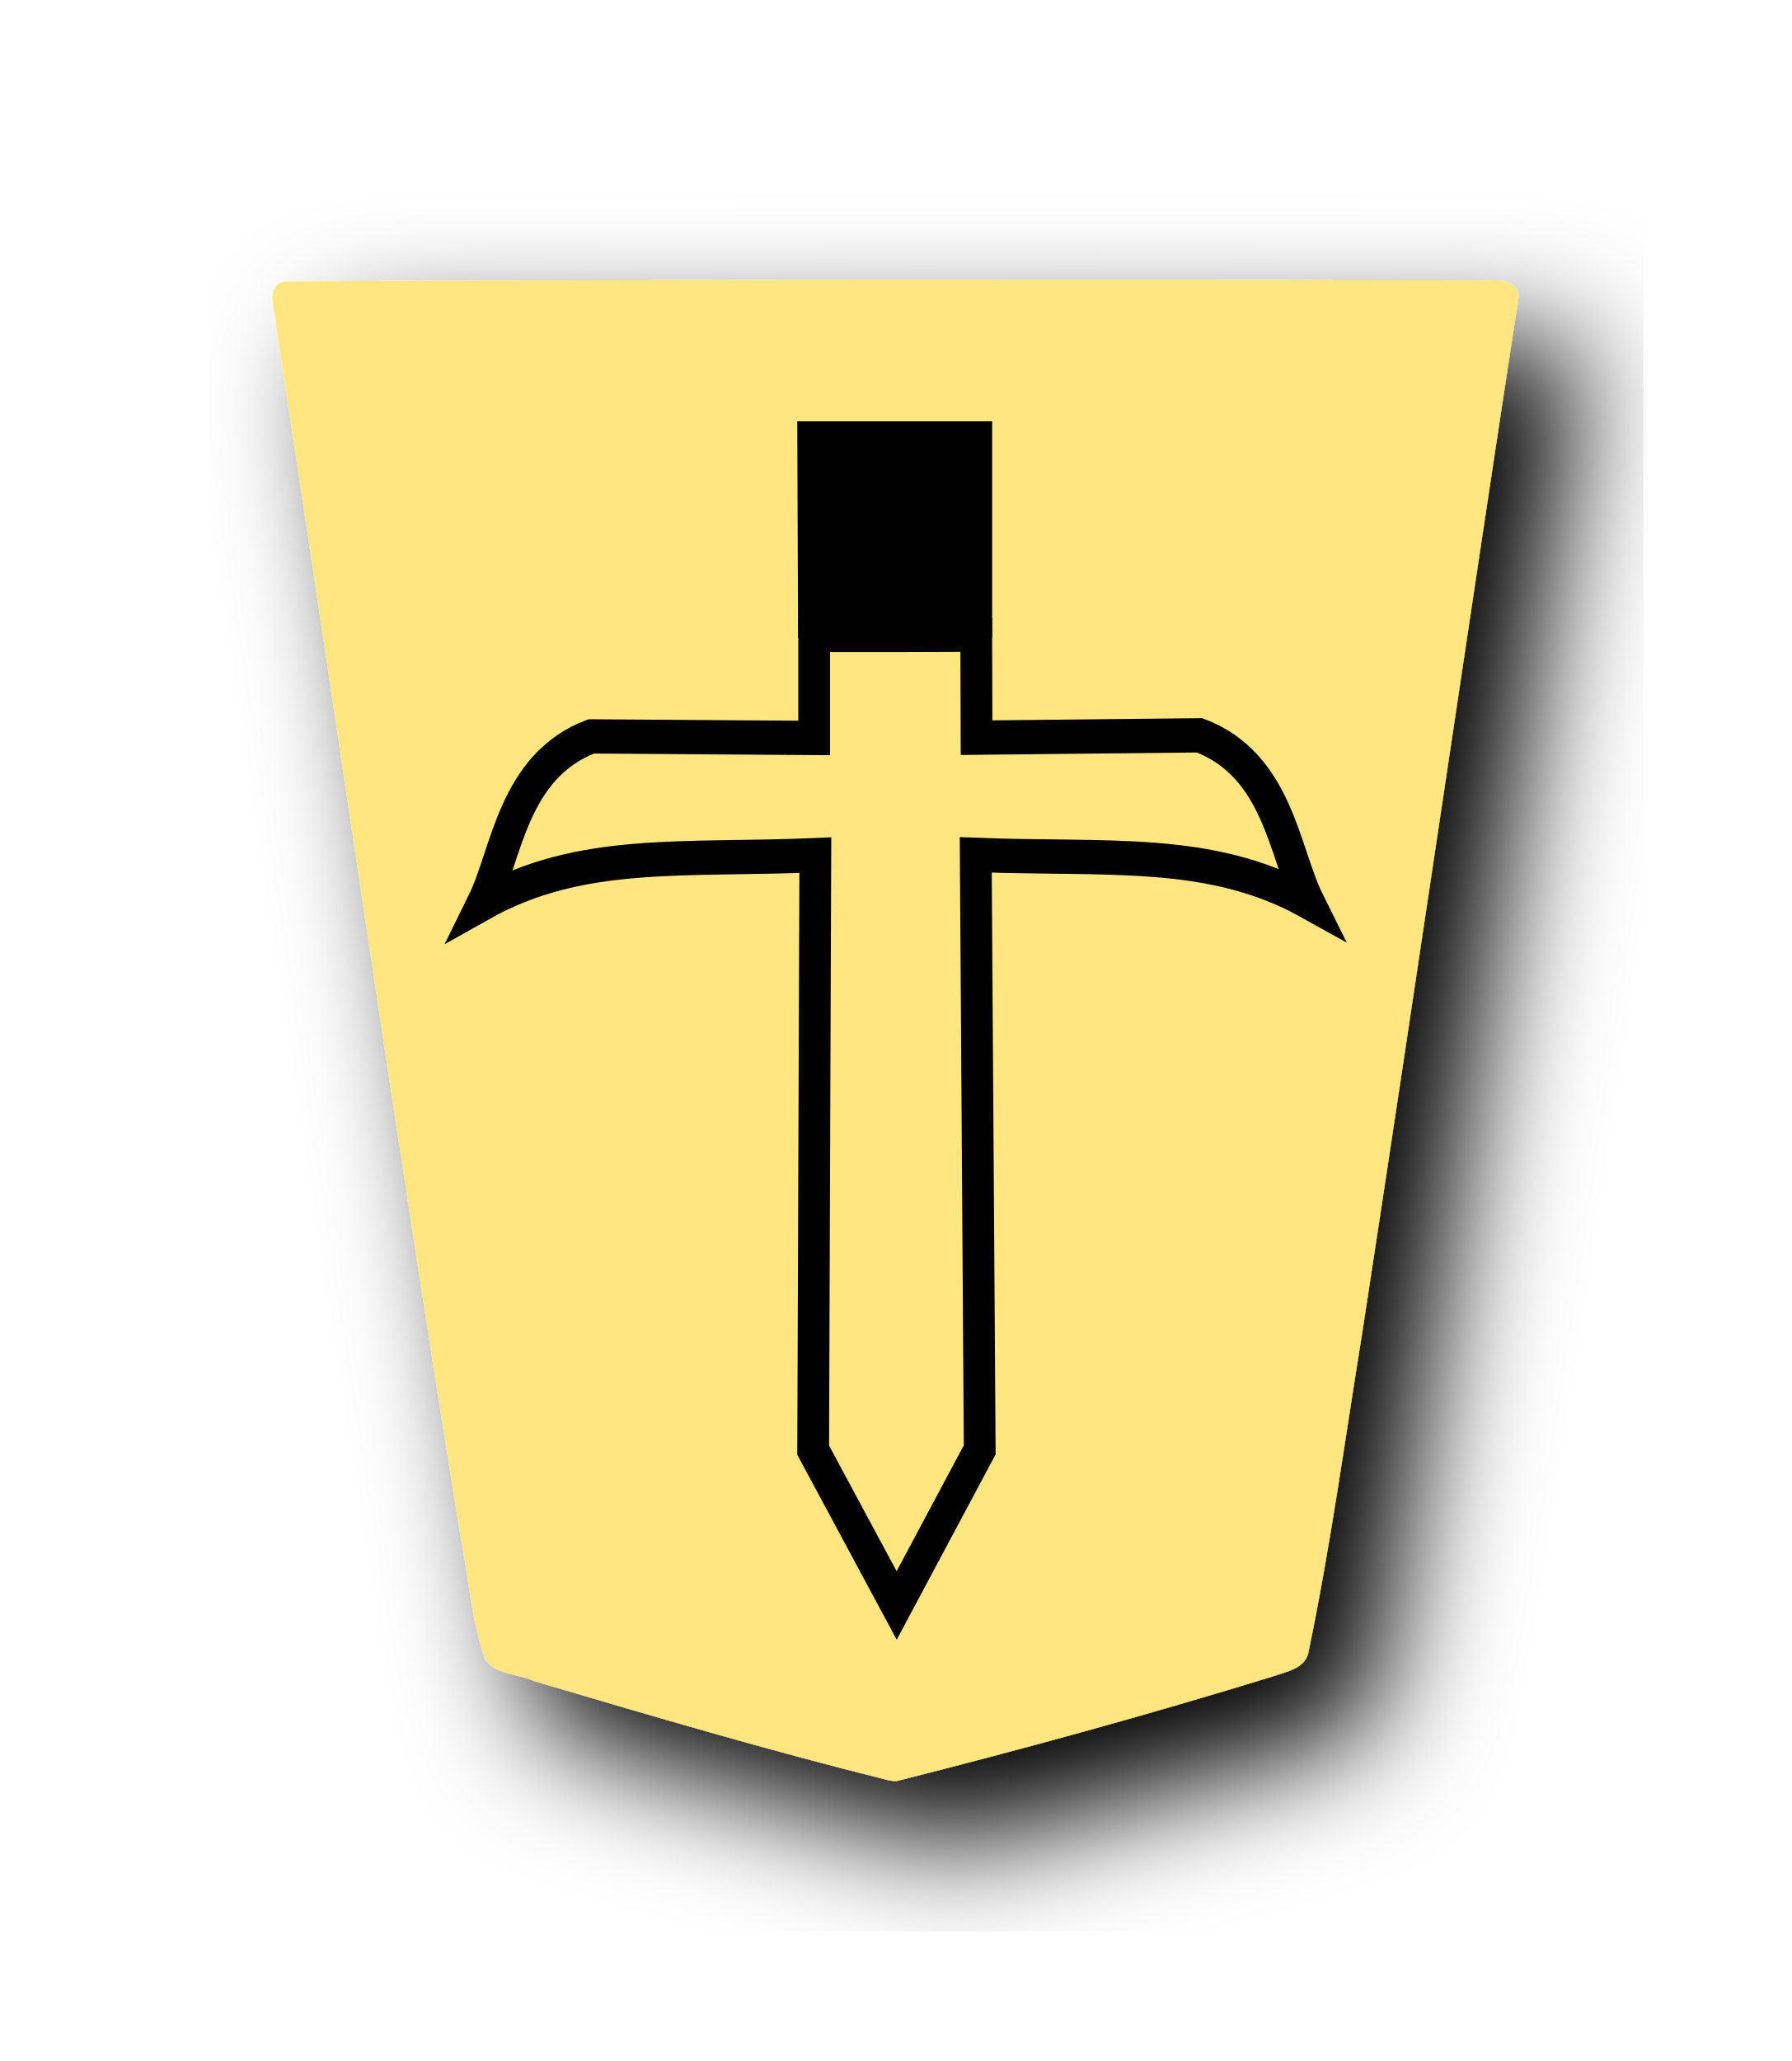
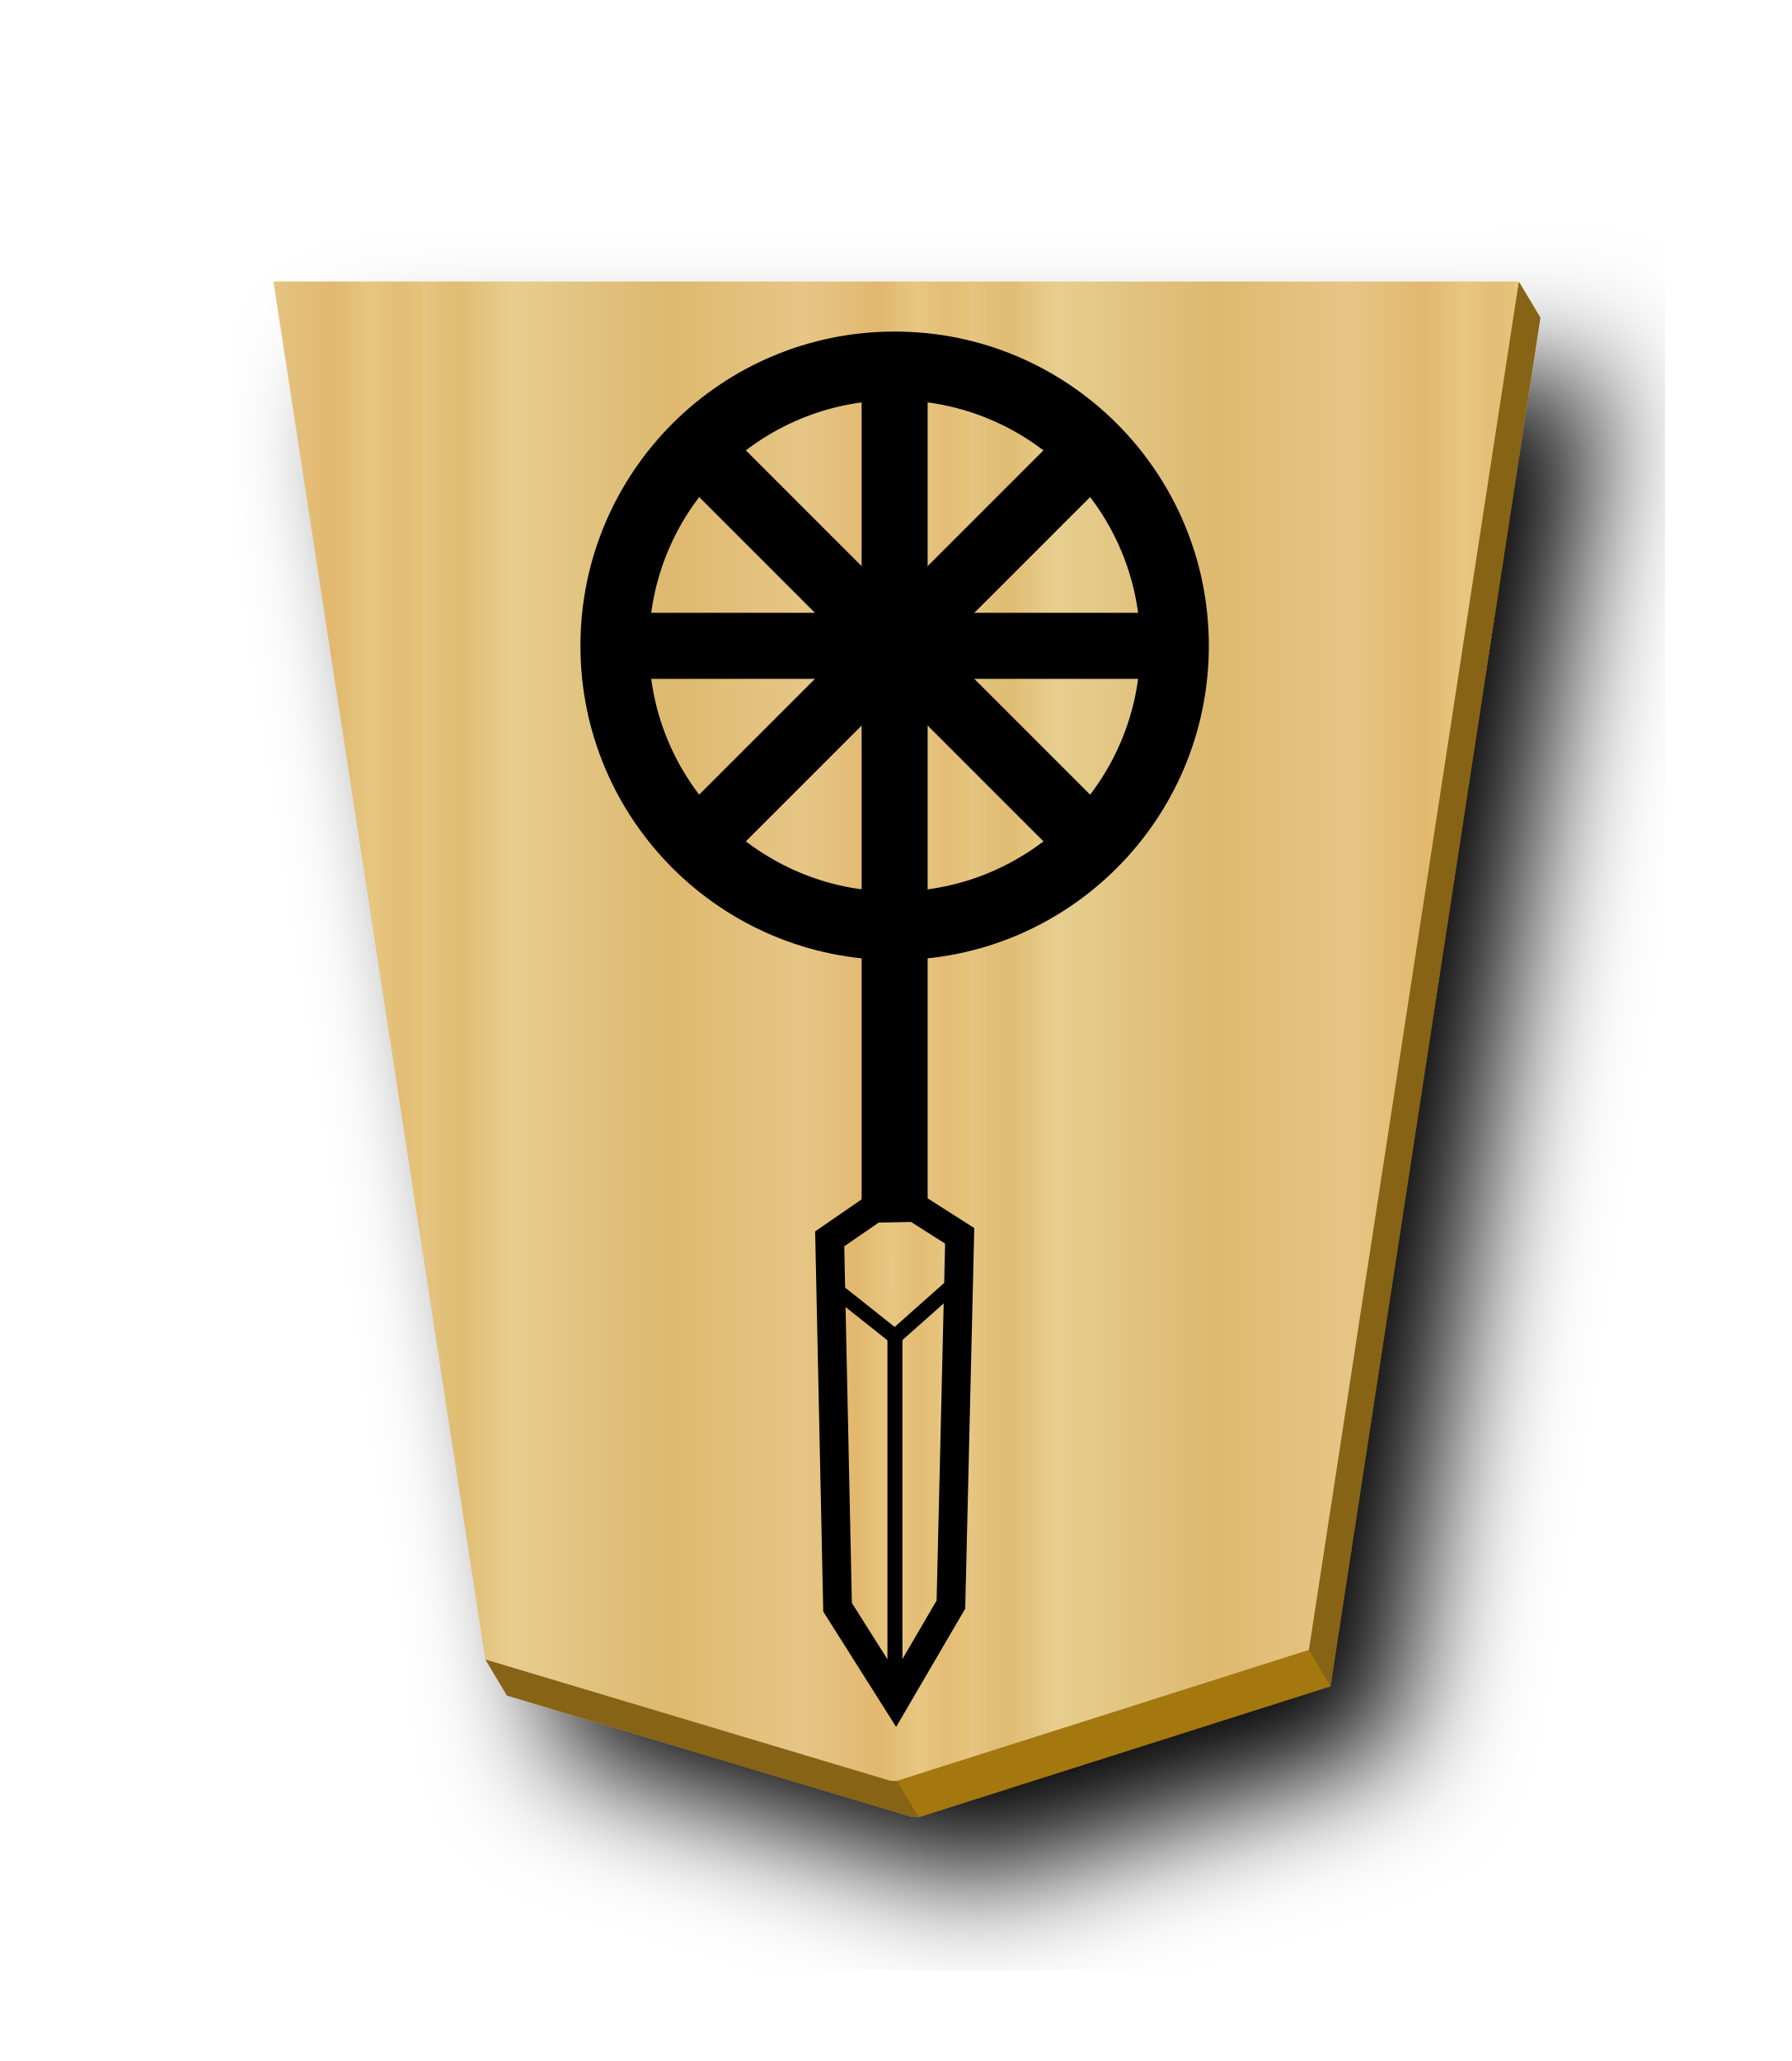
- <svg xmlns="http://www.w3.org/2000/svg" width="52.157" height="60" version="1.1" id="svg1717">
+ <svg xmlns="http://www.w3.org/2000/svg" xmlns:xlink="http://www.w3.org/1999/xlink" width="52.157" height="60" version="1.1" id="svg1717">
  <defs id="defs1721">
    <filter style="color-interpolation-filters:sRGB" id="filter1552">
      <feFlood flood-opacity="0.498" flood-color="rgb(0,0,0)" result="flood" id="feFlood1542" />
      <feComposite in="flood" in2="SourceGraphic" operator="in" result="composite1" id="feComposite1544" />
      <feGaussianBlur in="composite1" stdDeviation="2.5" result="blur" id="feGaussianBlur1546" />
      <feOffset dx="4.57967e-15" dy="4.41314e-15" result="offset" id="feOffset1548" />
      <feComposite in="SourceGraphic" in2="offset" operator="over" result="composite2" id="feComposite1550" />
    </filter>
    <filter style="color-interpolation-filters:sRGB" id="filter1540">
      <feFlood flood-opacity="0.498" flood-color="rgb(0,0,0)" result="flood" id="feFlood1530" />
      <feComposite in="flood" in2="SourceGraphic" operator="in" result="composite1" id="feComposite1532" />
      <feGaussianBlur in="composite1" stdDeviation="2.5" result="blur" id="feGaussianBlur1534" />
      <feOffset dx="4.57967e-15" dy="4.41314e-15" result="offset" id="feOffset1536" />
      <feComposite in="SourceGraphic" in2="offset" operator="over" result="composite2" id="feComposite1538" />
    </filter>
    <filter id="drop-shadow-9">
      <feGaussianBlur in="SourceAlpha" result="blur" stdDeviation="2" id="feGaussianBlur5056" />
      <feOffset result="offsetBlur" dx="2" dy="2" id="feOffset5058" />
      <feBlend in="SourceGraphic" in2="offsetBlur" mode="normal" id="feBlend5060" />
    </filter>
    <filter id="drop-shadow-2">
      <feGaussianBlur in="SourceAlpha" result="blur" stdDeviation="2" id="feGaussianBlur6807" />
      <feOffset result="offsetBlur" dx="2" dy="2" id="feOffset6809" />
      <feBlend in="SourceGraphic" in2="offsetBlur" mode="normal" id="feBlend6811" />
    </filter>
    <filter id="drop-shadow-2-8">
      <feGaussianBlur in="SourceAlpha" result="blur" stdDeviation="2" id="feGaussianBlur6807-2" />
      <feOffset result="offsetBlur" dx="2" dy="2" id="feOffset6809-8" />
      <feBlend in="SourceGraphic" in2="offsetBlur" mode="normal" id="feBlend6811-0" />
    </filter>
    <filter id="drop-shadow-6">
      <feGaussianBlur in="SourceAlpha" result="blur" stdDeviation="2" id="feGaussianBlur5056-9" />
      <feOffset result="offsetBlur" dx="2" dy="2" id="feOffset5058-0" />
      <feBlend in="SourceGraphic" in2="offsetBlur" mode="normal" id="feBlend5060-9" />
    </filter>
    <filter id="drop-shadow-27">
      <feGaussianBlur in="SourceAlpha" result="blur" stdDeviation="2" id="feGaussianBlur5056-5" />
      <feOffset result="offsetBlur" dx="2" dy="2" id="feOffset5058-6" />
      <feBlend in="SourceGraphic" in2="offsetBlur" mode="normal" id="feBlend5060-96" />
    </filter>
    <filter id="drop-shadow-2-88">
      <feGaussianBlur in="SourceAlpha" result="blur" stdDeviation="2" id="feGaussianBlur6807-1" />
      <feOffset result="offsetBlur" dx="2" dy="2" id="feOffset6809-5" />
      <feBlend in="SourceGraphic" in2="offsetBlur" mode="normal" id="feBlend6811-7" />
    </filter>
    <filter id="drop-shadow-2-6">
      <feGaussianBlur in="SourceAlpha" result="blur" stdDeviation="2" id="feGaussianBlur6807-4" />
      <feOffset result="offsetBlur" dx="2" dy="2" id="feOffset6809-6" />
      <feBlend in="SourceGraphic" in2="offsetBlur" mode="normal" id="feBlend6811-8" />
    </filter>
    <filter id="drop-shadow-62">
      <feGaussianBlur in="SourceAlpha" result="blur" stdDeviation="2" id="feGaussianBlur5056-7" />
      <feOffset result="offsetBlur" dx="2" dy="2" id="feOffset5058-9" />
      <feBlend in="SourceGraphic" in2="offsetBlur" mode="normal" id="feBlend5060-1" />
    </filter>
    <filter id="drop-shadow-1">
      <feGaussianBlur in="SourceAlpha" result="blur" stdDeviation="2" id="feGaussianBlur5056-0" />
      <feOffset result="offsetBlur" dx="2" dy="2" id="feOffset5058-7" />
      <feBlend in="SourceGraphic" in2="offsetBlur" mode="normal" id="feBlend5060-4" />
    </filter>
    <filter id="drop-shadow-2-67">
      <feGaussianBlur in="SourceAlpha" result="blur" stdDeviation="2" id="feGaussianBlur6807-7" />
      <feOffset result="offsetBlur" dx="2" dy="2" id="feOffset6809-4" />
      <feBlend in="SourceGraphic" in2="offsetBlur" mode="normal" id="feBlend6811-74" />
    </filter>
    <filter id="drop-shadow-2-86">
      <feGaussianBlur in="SourceAlpha" result="blur" stdDeviation="2" id="feGaussianBlur6807-6" />
      <feOffset result="offsetBlur" dx="2" dy="2" id="feOffset6809-9" />
      <feBlend in="SourceGraphic" in2="offsetBlur" mode="normal" id="feBlend6811-1" />
    </filter>
    <filter id="drop-shadow-22">
      <feGaussianBlur in="SourceAlpha" result="blur" stdDeviation="2" id="feGaussianBlur5056-0-5" />
      <feOffset result="offsetBlur" dx="2" dy="2" id="feOffset5058-0-0" />
      <feBlend in="SourceGraphic" in2="offsetBlur" mode="normal" id="feBlend5060-0" />
    </filter>
    <filter id="drop-shadow-2-8-6">
      <feGaussianBlur in="SourceAlpha" result="blur" stdDeviation="2" id="feGaussianBlur6807-40" />
      <feOffset result="offsetBlur" dx="2" dy="2" id="feOffset6809-4-3" />
      <feBlend in="SourceGraphic" in2="offsetBlur" mode="normal" id="feBlend6811-3" />
    </filter>
    <filter id="drop-shadow-5">
      <feGaussianBlur in="SourceAlpha" result="blur" stdDeviation="2" id="feGaussianBlur5056-6" />
      <feOffset result="offsetBlur" dx="2" dy="2" id="feOffset5058-2" />
      <feBlend in="SourceGraphic" in2="offsetBlur" mode="normal" id="feBlend5060-8" />
    </filter>
    <filter id="drop-shadow-5-9">
      <feGaussianBlur in="SourceAlpha" result="blur" stdDeviation="2" id="feGaussianBlur5056-6-0" />
      <feOffset result="offsetBlur" dx="2" dy="2" id="feOffset5058-2-0" />
      <feBlend in="SourceGraphic" in2="offsetBlur" mode="normal" id="feBlend5060-8-3" />
    </filter>
    <filter id="drop-shadow-2-84">
      <feGaussianBlur in="SourceAlpha" result="blur" stdDeviation="2" id="feGaussianBlur6807-9" />
      <feOffset result="offsetBlur" dx="2" dy="2" id="feOffset6809-5-9" />
      <feBlend in="SourceGraphic" in2="offsetBlur" mode="normal" id="feBlend6811-1-9" />
    </filter>
    <filter id="drop-shadow-2-84-4">
      <feGaussianBlur in="SourceAlpha" result="blur" stdDeviation="2" id="feGaussianBlur6807-9-5" />
      <feOffset result="offsetBlur" dx="2" dy="2" id="feOffset6809-5-7" />
      <feBlend in="SourceGraphic" in2="offsetBlur" mode="normal" id="feBlend6811-1-1" />
    </filter>
    <filter id="drop-shadow-5-1">
      <feGaussianBlur in="SourceAlpha" result="blur" stdDeviation="2" id="feGaussianBlur5056-6-9" />
      <feOffset result="offsetBlur" dx="2" dy="2" id="feOffset5058-2-6" />
      <feBlend in="SourceGraphic" in2="offsetBlur" mode="normal" id="feBlend5060-8-9" />
    </filter>
    <filter id="drop-shadow-5-1-3">
      <feGaussianBlur in="SourceAlpha" result="blur" stdDeviation="2" id="feGaussianBlur5056-6-9-6" />
      <feOffset result="offsetBlur" dx="2" dy="2" id="feOffset5058-2-6-1" />
      <feBlend in="SourceGraphic" in2="offsetBlur" mode="normal" id="feBlend5060-8-9-7" />
    </filter>
    <filter id="drop-shadow-2-84-1">
      <feGaussianBlur in="SourceAlpha" result="blur" stdDeviation="2" id="feGaussianBlur6807-9-0" />
      <feOffset result="offsetBlur" dx="2" dy="2" id="feOffset6809-5-3" />
      <feBlend in="SourceGraphic" in2="offsetBlur" mode="normal" id="feBlend6811-1-0" />
    </filter>
+     <filter id="drop-shadow-5-1-1">
+       <feGaussianBlur in="SourceAlpha" result="blur" stdDeviation="2" id="feGaussianBlur5056-6-9-2" />
+       <feOffset result="offsetBlur" dx="2" dy="2" id="feOffset5058-2-6-6" />
+       <feBlend in="SourceGraphic" in2="offsetBlur" mode="normal" id="feBlend5060-8-9-3" />
+     </filter>
+     <linearGradient id="linearGradient12530">
+       <stop style="stop-color:#dfb459;stop-opacity:1" offset="0" id="stop12526" />
+       <stop id="stop16843" offset="0.042" style="stop-color:#dead54;stop-opacity:1" />
+       <stop id="stop12556" offset="0.093" style="stop-color:#e1b85f;stop-opacity:1" />
+       <stop id="stop12532" offset="0.165" style="stop-color:#dba84d;stop-opacity:1" />
+       <stop style="stop-color:#dfb765;stop-opacity:1" offset="0.305" id="stop12564" />
+       <stop style="stop-color:#d8a94e;stop-opacity:1" offset="0.539" id="stop12558" />
+       <stop id="stop12562" offset="0.586" style="stop-color:#d5ab53;stop-opacity:1" />
+       <stop style="stop-color:#e0bf6e;stop-opacity:1" offset="0.84" id="stop12534" />
+       <stop id="stop16845" offset="0.924" style="stop-color:#daae52;stop-opacity:1" />
+       <stop id="stop12560" offset="0.962" style="stop-color:#d9af57;stop-opacity:1" />
+       <stop style="stop-color:#e1b663;stop-opacity:1" offset="1" id="stop12528" />
+     </linearGradient>
+     <filter id="drop-shadow-5-1-31">
+       <feGaussianBlur in="SourceAlpha" result="blur" stdDeviation="2" id="feGaussianBlur5056-6-9-4" />
+       <feOffset result="offsetBlur" dx="2" dy="2" id="feOffset5058-2-6-5" />
+       <feBlend in="SourceGraphic" in2="offsetBlur" mode="normal" id="feBlend5060-8-9-8" />
+     </filter>
+     <linearGradient xlink:href="#linearGradient12530" id="linearGradient2488" x1="104.094" y1="54.226" x2="152.758" y2="54.226" gradientUnits="userSpaceOnUse" />
+     <linearGradient xlink:href="#linearGradient11760" id="linearGradient2492" gradientUnits="userSpaceOnUse" x1="-57.446" y1="-2.331" x2="-39.653" y2="-2.331" spreadMethod="repeat" />
+     <filter id="drop-shadow-5-1-6">
+       <feGaussianBlur in="SourceAlpha" result="blur" stdDeviation="2" id="feGaussianBlur5056-6-9-0" />
+       <feOffset result="offsetBlur" dx="2" dy="2" id="feOffset5058-2-6-2" />
+       <feBlend in="SourceGraphic" in2="offsetBlur" mode="normal" id="feBlend5060-8-9-1" />
+     </filter>
+     <linearGradient xlink:href="#linearGradient11760" id="linearGradient68138" x1="214.813" y1="1248.905" x2="366.351" y2="1248.905" gradientUnits="userSpaceOnUse" spreadMethod="repeat" />
+     <filter id="drop-shadow-5-1-61">
+       <feGaussianBlur in="SourceAlpha" result="blur" stdDeviation="2" id="feGaussianBlur5056-6-9-5" />
+       <feOffset result="offsetBlur" dx="2" dy="2" id="feOffset5058-2-6-53" />
+       <feBlend in="SourceGraphic" in2="offsetBlur" mode="normal" id="feBlend5060-8-9-9" />
+     </filter>
+     <filter id="drop-shadow-2-84-1-4">
+       <feGaussianBlur in="SourceAlpha" result="blur" stdDeviation="2" id="feGaussianBlur6807-9-0-2" />
+       <feOffset result="offsetBlur" dx="2" dy="2" id="feOffset6809-5-3-5" />
+       <feBlend in="SourceGraphic" in2="offsetBlur" mode="normal" id="feBlend6811-1-0-4" />
+     </filter>
+     <linearGradient id="linearGradient11760">
+       <stop id="stop11738" offset="0" style="stop-color:#e5c37b;stop-opacity:1" />
+       <stop style="stop-color:#e4bd76;stop-opacity:1" offset="0.042" id="stop11740" />
+       <stop style="stop-color:#e7c781;stop-opacity:1" offset="0.093" id="stop11742" />
+       <stop style="stop-color:#e2b86e;stop-opacity:1" offset="0.165" id="stop11744" />
+       <stop id="stop11746" offset="0.305" style="stop-color:#e6c686;stop-opacity:1" />
+       <stop id="stop11748" offset="0.539" style="stop-color:#dfb96f;stop-opacity:1" />
+       <stop style="stop-color:#ddbb73;stop-opacity:1" offset="0.586" id="stop11750" />
+       <stop id="stop11752" offset="0.84" style="stop-color:#e7ce8f;stop-opacity:1" />
+       <stop style="stop-color:#e1bd73;stop-opacity:1" offset="0.924" id="stop11754" />
+       <stop style="stop-color:#e0bf78;stop-opacity:1" offset="0.962" id="stop11756" />
+       <stop id="stop11758" offset="1" style="stop-color:#e7c685;stop-opacity:1" />
+     </linearGradient>
  </defs>
  <filter id="drop-shadow">
    <feGaussianBlur in="SourceAlpha" result="blur" stdDeviation="2" id="feGaussianBlur1692" />
    <feOffset result="offsetBlur" dx="2" dy="2" id="feOffset1694" />
    <feBlend in="SourceGraphic" in2="offsetBlur" mode="normal" id="feBlend1696" />
  </filter>
  <g style="display:inline" id="g8422" transform="translate(-275.8711,-153.1411)">
-     <g id="g6832-4-7" transform="matrix(0.8941828,0,0,0.8941828,187.1271,134.674)" style="display:inline;filter:url(#drop-shadow-2-84-1);fill:#ffe680">
-       <g id="g6830-3-9" transform="rotate(180,45.5785,23.8125)" style="fill:#ffe680">
-         <path id="path6814-84-3" d="m -37.299,-31.01 c -4.096,1.034 -8.171,2.152 -12.208,3.395 -0.467,0.163 -1.13,0.263 -1.201,0.865 -0.709,3.416 -1.178,6.885 -1.737,10.331 -1.73,11.255 -3.378,22.528 -5.1,33.78 0.155,0.682 1.013,0.424 1.51,0.48 12.894,0.025 25.788,0.03 38.68,-0.033 0.672,-0.156 0.28,-0.952 0.279,-1.409 -2.011,-13.12 -3.876,-26.263 -5.998,-39.366 -0.277,-1.356 -0.348,-2.782 -0.816,-4.087 -0.347,-0.497 -1.073,-0.468 -1.588,-0.704 -3.832,-1.137 -7.673,-2.267 -11.55,-3.231 -0.09,-0.017 -0.18,-0.032 -0.271,-0.021 z" style="fill:#ffe680" />
+     <g style="display:inline;fill:#654b13;fill-opacity:1;filter:url(#drop-shadow-2-84-1)" transform="matrix(0.8941828,0,0,0.8941828,187.9361,136.0223)" id="g2498">
+       <g style="fill:#654b13;fill-opacity:1" transform="rotate(180,45.5785,23.8125)" id="g2496">
+         <path style="fill:#876419;fill-opacity:1;stroke-width:0.894" d="M 44.223 8.195 L 44.012 9.248 L 8.59 9.248 L 14.613 48.424 L 14.129 48.309 L 14.758 49.363 L 26.506 52.881 C 26.589 52.904 26.678 52.895 26.748 52.9 L 38.738 49.09 L 44.852 9.248 L 44.223 8.195 z " transform="matrix(-1.11834,0,0,-1.11834,-7.184226,28.48035)" id="path2494" />
      </g>
    </g>
-     <g style="display:inline;fill:none;stroke-width:1.3;stroke-miterlimit:4;stroke-dasharray:none" transform="matrix(0.7388505,0,0,-0.7388505,-37.28125,241.8438)" id="g13503">
-       <path style="fill:none;stroke:#000000;stroke-width:4.653;stroke-linecap:butt;stroke-linejoin:miter;stroke-miterlimit:4;stroke-dasharray:none;stroke-opacity:1" d="m 645.089,84.101 -12.234,21.09 0.316,80.787 c -19.284,-0.766 -34.386,0.916 -48.747,-6.563 3.564,6.708 4.409,18.63 15.91,22.692 l 32.667,-0.213 v 13.975 h 11.874 l 11.874,0.039 0.045,-13.975 32.667,0.319 c 11.514,-4.025 12.398,-15.944 15.984,-22.641 -14.386,7.432 -29.482,5.701 -48.768,6.405 l 0.579,-80.785 z" id="path13499" transform="matrix(0.268966,0,0,0.2901787,285.6656,32.39272)" />
-       <path style="fill:#000000;stroke:#000000;stroke-width:1.3;stroke-linecap:butt;stroke-linejoin:miter;stroke-miterlimit:4;stroke-dasharray:none;stroke-opacity:1" d="m 455.935,95.564 -0.027,7.241 6.377,1e-5 v -7.218 z" id="path13501" />
+     <g id="g6832-4-7" transform="matrix(0.8941828,0,0,0.8941828,187.1271,134.674)" style="display:inline;fill-opacity:1;fill:url(#linearGradient2488)">
+       <g id="g6830-3-9" transform="rotate(180,45.5785,23.8125)" style="fill-opacity:1;fill:url(#linearGradient2488);">
+         <path id="path6814-84-3" d="m -37.299,-31.01 -13.409,4.26 -6.837,44.558 40.553,5e-6 -6.898,-44.862 -13.138,-3.935 c -0.093,-0.026 -0.193,-0.015 -0.271,-0.021 z" style="fill:url(#linearGradient2492);fill-opacity:1.0" />
+       </g>
+     </g>
+     <path style="fill:#a5780f;stroke:none;stroke-width:1px;stroke-linecap:butt;stroke-linejoin:miter;stroke-opacity:1;fill-opacity:1" d="m 301.991,204.988 0.629,1.053 11.99,-3.811 -0.629,-1.052 z" id="path2523" />
+     <g id="g12498" transform="matrix(-1.088573,0,0,-1.088573,330.3079,214.8816)">
+       <g transform="translate(-0.5084747,-2.894278)" id="g2231">
+         <g id="g4641-21" style="display:inline;opacity:1;stroke:#000000;stroke-width:4.938;stroke-miterlimit:4;stroke-dasharray:none;stroke-opacity:1" transform="matrix(0.08856987,0,0,0.08856987,-7.037571,-90.04792)">
+           <g id="g4612-8" style="stroke:#000000;stroke-width:4.938;stroke-miterlimit:4;stroke-dasharray:none;stroke-opacity:1">
+             <path style="fill:#000000;stroke:#000000;stroke-width:4.938;stroke-linecap:butt;stroke-linejoin:miter;stroke-miterlimit:4;stroke-dasharray:none;stroke-opacity:1" d="m 372.139,1585.471 v -265.45 h 15 v 265.45 z" id="path3087-3" />
+           </g>
+           <g id="g4620-4" style="stroke:#000000;stroke-width:4.938;stroke-miterlimit:4;stroke-dasharray:none;stroke-opacity:1">
+             <g id="g2267">
+               <path id="path3091-4" d="m 373.444,1325.142 -13.451,-8.571 2.652,-111.341 16.687,-28.568 17.542,27.755 2.373,111.247 -13.382,9.223 z" style="display:inline;opacity:1;fill:url(#linearGradient68138);fill-opacity:1.0;stroke:#000000;stroke-width:8.694;stroke-linecap:butt;stroke-linejoin:miter;stroke-miterlimit:4;stroke-dasharray:none;stroke-opacity:1" />
+               <path id="path4614-5" d="m 379.551,1181.017 v 105.098 l 16.535,13.127" style="fill:none;stroke:#000000;stroke-width:4.516;stroke-linecap:butt;stroke-linejoin:miter;stroke-miterlimit:4;stroke-dasharray:none;stroke-opacity:1" />
+               <path id="path4616-8" d="m 379.551,1286.116 -16.317,14.496" style="fill:none;stroke:#000000;stroke-width:4.516;stroke-linecap:butt;stroke-linejoin:miter;stroke-miterlimit:4;stroke-dasharray:none;stroke-opacity:1" />
+             </g>
+           </g>
+         </g>
+         <g id="g2261">
+           <path id="path3087-3-8" d="m 19.295,41.675 h 14.583 v 1.329 H 19.295 Z" style="display:inline;opacity:1;fill:#000000;stroke:#000000;stroke-width:0.437;stroke-linecap:butt;stroke-linejoin:miter;stroke-miterlimit:4;stroke-dasharray:none;stroke-opacity:1" />
+           <path id="path2168" d="m 26.587,33.936 a 8.403,8.403 0 0 0 -8.404,8.404 8.403,8.403 0 0 0 8.404,8.404 8.403,8.403 0 0 0 8.404,-8.404 8.403,8.403 0 0 0 -8.404,-8.404 z m 0,1.832 a 6.571,6.571 0 0 1 6.57,6.571 6.571,6.571 0 0 1 -6.57,6.57 6.571,6.571 0 0 1 -6.571,-6.57 6.571,6.571 0 0 1 6.571,-6.571 z" style="opacity:1;fill:#000000;fill-opacity:1;stroke:none;stroke-width:0.445;stroke-linecap:square;stroke-linejoin:miter;stroke-miterlimit:4;stroke-dasharray:none;stroke-opacity:1;paint-order:normal" />
+         </g>
+       </g>
+       <path style="display:inline;opacity:1;fill:#000000;stroke:#000000;stroke-width:0.437;stroke-linecap:butt;stroke-linejoin:miter;stroke-miterlimit:4;stroke-dasharray:none;stroke-opacity:1" d="M 20.453,44.131 30.765,33.819 31.704,34.759 21.392,45.071 Z" id="path2190" />
+       <path id="path2192" d="M 21.392,33.819 31.704,44.131 30.765,45.071 20.453,34.759 Z" style="display:inline;opacity:1;fill:#000000;stroke:#000000;stroke-width:0.437;stroke-linecap:butt;stroke-linejoin:miter;stroke-miterlimit:4;stroke-dasharray:none;stroke-opacity:1" />
    </g>
  </g>
</svg>
